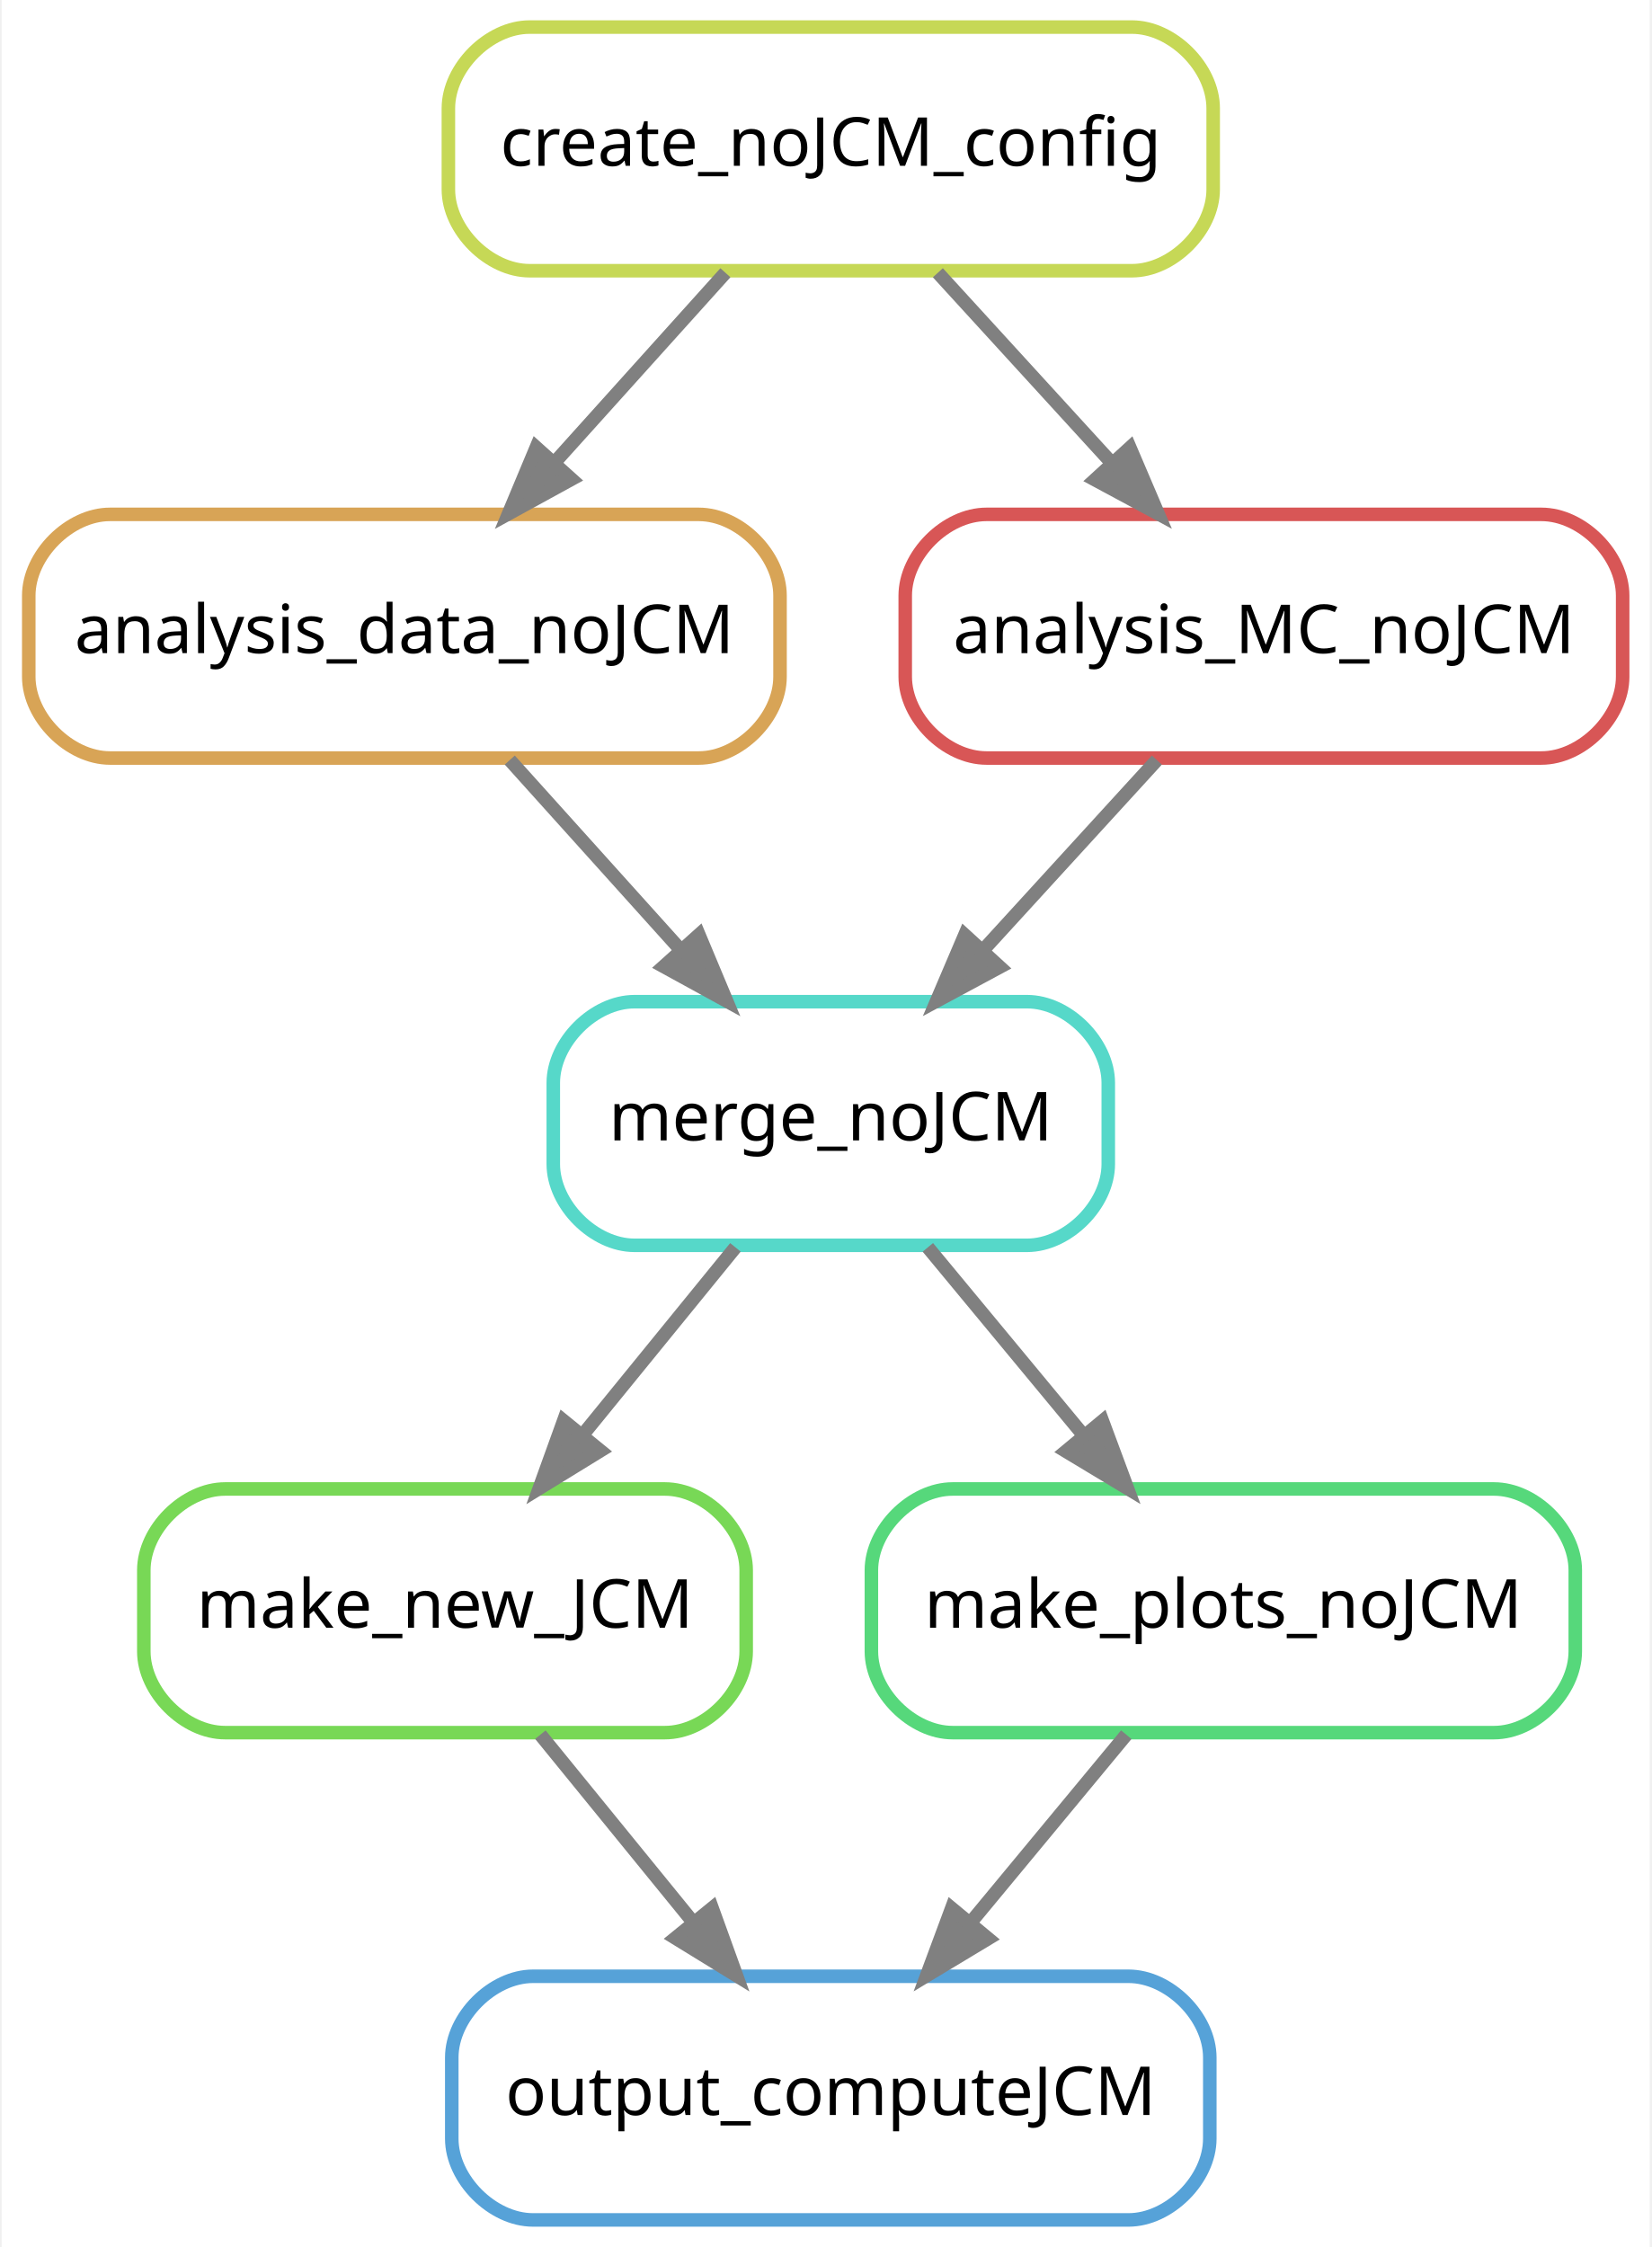
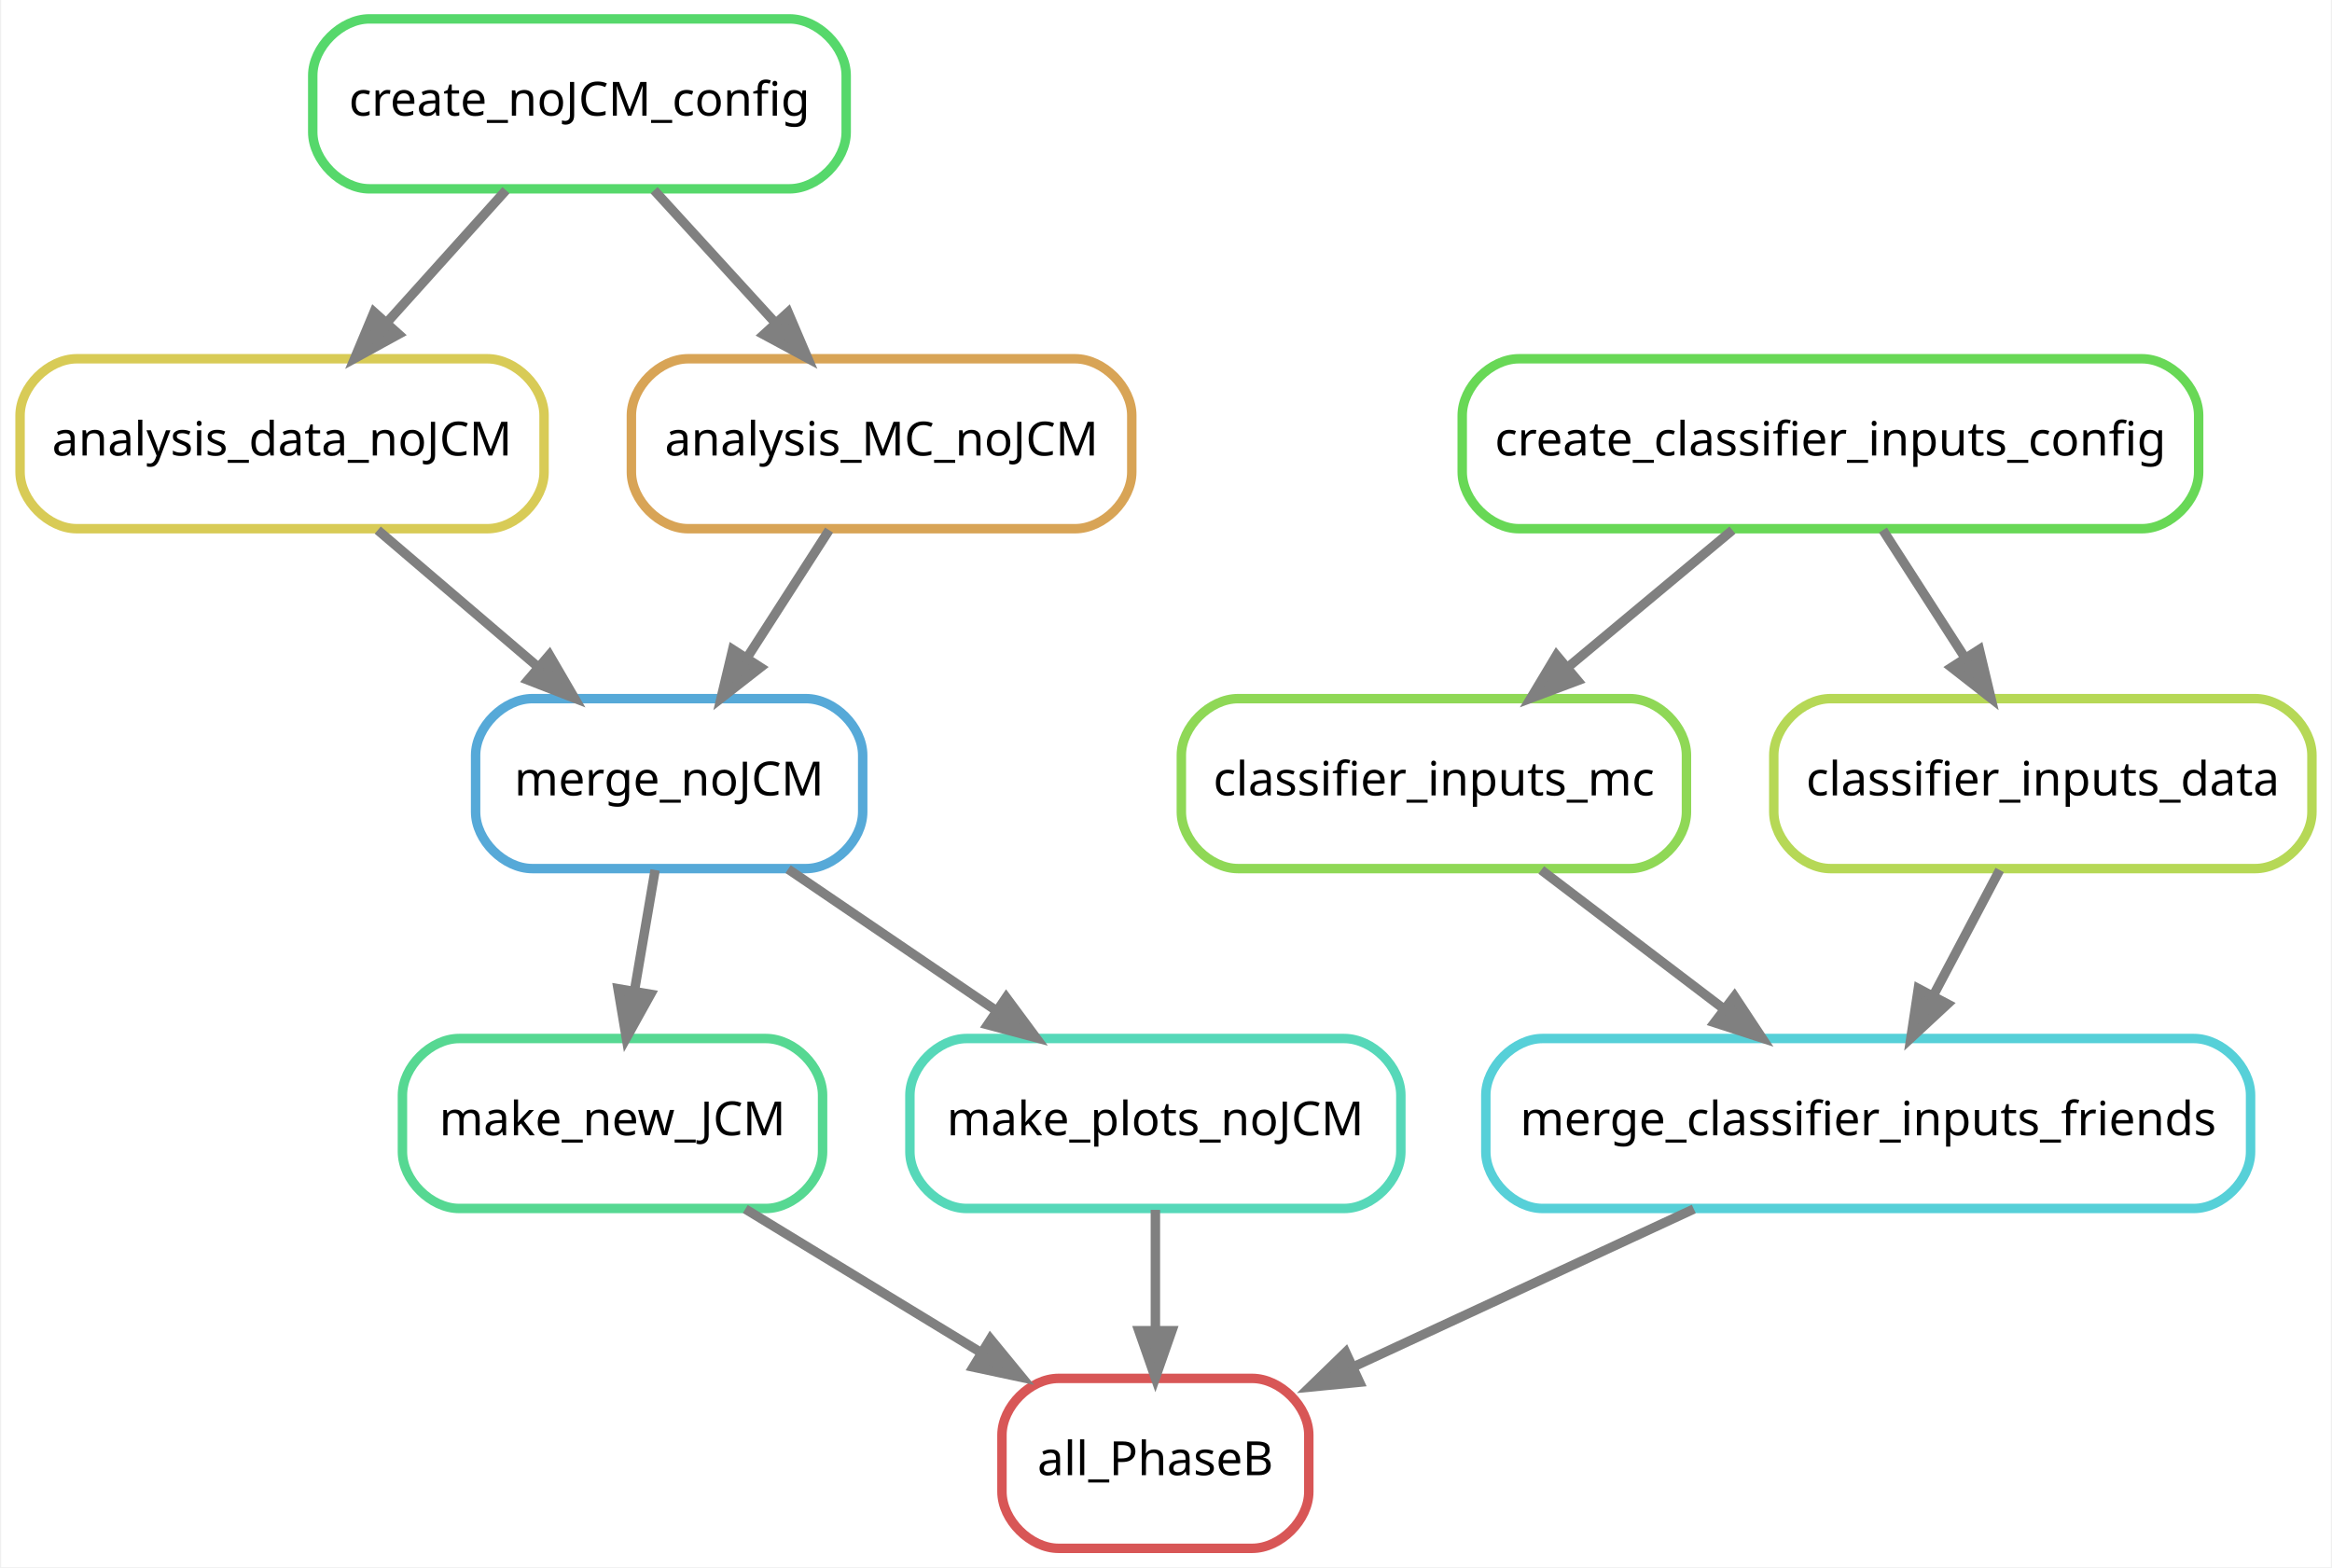
- <svg xmlns="http://www.w3.org/2000/svg" width="244pt" height="332pt" viewBox="0.00 0.00 243.50 332.00">
+ <svg xmlns="http://www.w3.org/2000/svg" width="494pt" height="332pt" viewBox="0.00 0.00 493.50 332.00">
  <g id="graph0" class="graph" transform="scale(1 1) rotate(0) translate(4 328)">
-     <polygon fill="white" stroke="transparent" points="-4,4 -4,-328 239.5,-328 239.5,4 -4,4" />
+     <polygon fill="white" stroke="transparent" points="-4,4 -4,-328 489.5,-328 489.5,4 -4,4" />
    <g id="node1" class="node">
-       <path fill="none" stroke="#56a2d8" stroke-width="2" d="M162.5,-36C162.5,-36 74.5,-36 74.5,-36 68.5,-36 62.5,-30 62.5,-24 62.5,-24 62.5,-12 62.5,-12 62.5,-6 68.5,0 74.5,0 74.5,0 162.5,0 162.5,0 168.5,0 174.5,-6 174.5,-12 174.5,-12 174.5,-24 174.5,-24 174.5,-30 168.5,-36 162.5,-36" />
-       <text text-anchor="middle" x="118.5" y="-15.5" font-family="sans" font-size="10.00">output_computeJCM</text>
+       <path fill="none" stroke="#d85656" stroke-width="2" d="M261,-36C261,-36 220,-36 220,-36 214,-36 208,-30 208,-24 208,-24 208,-12 208,-12 208,-6 214,0 220,0 220,0 261,0 261,0 267,0 273,-6 273,-12 273,-12 273,-24 273,-24 273,-30 267,-36 261,-36" />
+       <text text-anchor="middle" x="240.5" y="-15.5" font-family="sans" font-size="10.00">all_PhaseB</text>
    </g>
    <g id="node2" class="node">
-       <path fill="none" stroke="#78d856" stroke-width="2" d="M94,-108C94,-108 29,-108 29,-108 23,-108 17,-102 17,-96 17,-96 17,-84 17,-84 17,-78 23,-72 29,-72 29,-72 94,-72 94,-72 100,-72 106,-78 106,-84 106,-84 106,-96 106,-96 106,-102 100,-108 94,-108" />
-       <text text-anchor="middle" x="61.5" y="-87.5" font-family="sans" font-size="10.00">make_new_JCM</text>
+       <path fill="none" stroke="#56d892" stroke-width="2" d="M158,-108C158,-108 93,-108 93,-108 87,-108 81,-102 81,-96 81,-96 81,-84 81,-84 81,-78 87,-72 93,-72 93,-72 158,-72 158,-72 164,-72 170,-78 170,-84 170,-84 170,-96 170,-96 170,-102 164,-108 158,-108" />
+       <text text-anchor="middle" x="125.5" y="-87.5" font-family="sans" font-size="10.00">make_new_JCM</text>
    </g>
-     <g id="edge2" class="edge">
-       <path fill="none" stroke="grey" stroke-width="2" d="M75.59,-71.7C82.42,-63.3 90.76,-53.07 98.26,-43.86" />
-       <polygon fill="grey" stroke="grey" stroke-width="2" points="100.97,-46.07 104.57,-36.1 95.54,-41.65 100.97,-46.07" />
+     <g id="edge3" class="edge">
+       <path fill="none" stroke="grey" stroke-width="2" d="M153.63,-71.88C168.67,-62.72 187.37,-51.34 203.56,-41.48" />
+       <polygon fill="grey" stroke="grey" stroke-width="2" points="205.54,-44.38 212.26,-36.19 201.9,-38.4 205.54,-44.38" />
    </g>
    <g id="node3" class="node">
-       <path fill="none" stroke="#56d8c9" stroke-width="2" d="M147.5,-180C147.5,-180 89.5,-180 89.5,-180 83.5,-180 77.5,-174 77.5,-168 77.5,-168 77.5,-156 77.5,-156 77.5,-150 83.5,-144 89.5,-144 89.5,-144 147.5,-144 147.5,-144 153.5,-144 159.5,-150 159.5,-156 159.5,-156 159.5,-168 159.5,-168 159.5,-174 153.5,-180 147.5,-180" />
-       <text text-anchor="middle" x="118.5" y="-159.5" font-family="sans" font-size="10.00">merge_noJCM</text>
+       <path fill="none" stroke="#56a9d8" stroke-width="2" d="M166.5,-180C166.5,-180 108.5,-180 108.5,-180 102.5,-180 96.5,-174 96.5,-168 96.5,-168 96.5,-156 96.5,-156 96.5,-150 102.5,-144 108.5,-144 108.5,-144 166.5,-144 166.5,-144 172.5,-144 178.5,-150 178.5,-156 178.5,-156 178.5,-168 178.5,-168 178.5,-174 172.5,-180 166.5,-180" />
+       <text text-anchor="middle" x="137.5" y="-159.5" font-family="sans" font-size="10.00">merge_noJCM</text>
    </g>
-     <g id="edge3" class="edge">
-       <path fill="none" stroke="grey" stroke-width="2" d="M104.41,-143.7C97.58,-135.3 89.24,-125.07 81.74,-115.86" />
-       <polygon fill="grey" stroke="grey" stroke-width="2" points="84.46,-113.65 75.43,-108.1 79.03,-118.07 84.46,-113.65" />
+     <g id="edge4" class="edge">
+       <path fill="none" stroke="grey" stroke-width="2" d="M134.53,-143.7C133.21,-135.98 131.62,-126.71 130.15,-118.11" />
+       <polygon fill="grey" stroke="grey" stroke-width="2" points="133.57,-117.37 128.43,-108.1 126.67,-118.55 133.57,-117.37" />
    </g>
    <g id="node7" class="node">
-       <path fill="none" stroke="#56d87b" stroke-width="2" d="M216.5,-108C216.5,-108 136.5,-108 136.5,-108 130.5,-108 124.5,-102 124.5,-96 124.5,-96 124.5,-84 124.5,-84 124.5,-78 130.5,-72 136.5,-72 136.5,-72 216.5,-72 216.5,-72 222.5,-72 228.5,-78 228.5,-84 228.5,-84 228.5,-96 228.5,-96 228.5,-102 222.5,-108 216.5,-108" />
-       <text text-anchor="middle" x="176.5" y="-87.5" font-family="sans" font-size="10.00">make_plots_noJCM</text>
+       <path fill="none" stroke="#56d8b9" stroke-width="2" d="M280.5,-108C280.5,-108 200.5,-108 200.5,-108 194.5,-108 188.5,-102 188.5,-96 188.5,-96 188.5,-84 188.5,-84 188.5,-78 194.5,-72 200.5,-72 200.5,-72 280.5,-72 280.5,-72 286.5,-72 292.5,-78 292.5,-84 292.5,-84 292.5,-96 292.5,-96 292.5,-102 286.5,-108 280.5,-108" />
+       <text text-anchor="middle" x="240.5" y="-87.5" font-family="sans" font-size="10.00">make_plots_noJCM</text>
    </g>
-     <g id="edge8" class="edge">
-       <path fill="none" stroke="grey" stroke-width="2" d="M132.84,-143.7C139.79,-135.3 148.27,-125.07 155.9,-115.86" />
-       <polygon fill="grey" stroke="grey" stroke-width="2" points="158.64,-118.04 162.33,-108.1 153.25,-113.57 158.64,-118.04" />
+     <g id="edge9" class="edge">
+       <path fill="none" stroke="grey" stroke-width="2" d="M162.7,-143.88C175.91,-134.89 192.29,-123.76 206.61,-114.03" />
+       <polygon fill="grey" stroke="grey" stroke-width="2" points="208.9,-116.71 215.21,-108.19 204.97,-110.92 208.9,-116.71" />
    </g>
    <g id="node4" class="node">
-       <path fill="none" stroke="#d8a456" stroke-width="2" d="M99,-252C99,-252 12,-252 12,-252 6,-252 0,-246 0,-240 0,-240 0,-228 0,-228 0,-222 6,-216 12,-216 12,-216 99,-216 99,-216 105,-216 111,-222 111,-228 111,-228 111,-240 111,-240 111,-246 105,-252 99,-252" />
+       <path fill="none" stroke="#d8cb56" stroke-width="2" d="M99,-252C99,-252 12,-252 12,-252 6,-252 0,-246 0,-240 0,-240 0,-228 0,-228 0,-222 6,-216 12,-216 12,-216 99,-216 99,-216 105,-216 111,-222 111,-228 111,-228 111,-240 111,-240 111,-246 105,-252 99,-252" />
      <text text-anchor="middle" x="55.5" y="-231.5" font-family="sans" font-size="10.00">analysis_data_noJCM</text>
    </g>
-     <g id="edge4" class="edge">
-       <path fill="none" stroke="grey" stroke-width="2" d="M71.07,-215.7C78.7,-207.22 88.02,-196.86 96.38,-187.58" />
-       <polygon fill="grey" stroke="grey" stroke-width="2" points="99.02,-189.88 103.11,-180.1 93.81,-185.2 99.02,-189.88" />
+     <g id="edge5" class="edge">
+       <path fill="none" stroke="grey" stroke-width="2" d="M75.77,-215.7C86,-206.97 98.56,-196.24 109.68,-186.75" />
+       <polygon fill="grey" stroke="grey" stroke-width="2" points="112.13,-189.26 117.46,-180.1 107.59,-183.94 112.13,-189.26" />
    </g>
    <g id="node5" class="node">
-       <path fill="none" stroke="#c6d856" stroke-width="2" d="M163,-324C163,-324 74,-324 74,-324 68,-324 62,-318 62,-312 62,-312 62,-300 62,-300 62,-294 68,-288 74,-288 74,-288 163,-288 163,-288 169,-288 175,-294 175,-300 175,-300 175,-312 175,-312 175,-318 169,-324 163,-324" />
+       <path fill="none" stroke="#56d86b" stroke-width="2" d="M163,-324C163,-324 74,-324 74,-324 68,-324 62,-318 62,-312 62,-312 62,-300 62,-300 62,-294 68,-288 74,-288 74,-288 163,-288 163,-288 169,-288 175,-294 175,-300 175,-300 175,-312 175,-312 175,-318 169,-324 163,-324" />
      <text text-anchor="middle" x="118.5" y="-303.5" font-family="sans" font-size="10.00">create_noJCM_config</text>
    </g>
-     <g id="edge6" class="edge">
+     <g id="edge7" class="edge">
      <path fill="none" stroke="grey" stroke-width="2" d="M102.93,-287.7C95.3,-279.22 85.98,-268.86 77.62,-259.58" />
      <polygon fill="grey" stroke="grey" stroke-width="2" points="80.19,-257.2 70.89,-252.1 74.98,-261.88 80.19,-257.2" />
    </g>
    <g id="node6" class="node">
-       <path fill="none" stroke="#d85656" stroke-width="2" d="M223.5,-252C223.5,-252 141.5,-252 141.5,-252 135.5,-252 129.5,-246 129.5,-240 129.5,-240 129.5,-228 129.5,-228 129.5,-222 135.5,-216 141.5,-216 141.5,-216 223.5,-216 223.5,-216 229.5,-216 235.5,-222 235.5,-228 235.5,-228 235.5,-240 235.5,-240 235.5,-246 229.5,-252 223.5,-252" />
+       <path fill="none" stroke="#d8a456" stroke-width="2" d="M223.5,-252C223.5,-252 141.5,-252 141.5,-252 135.5,-252 129.5,-246 129.5,-240 129.5,-240 129.5,-228 129.5,-228 129.5,-222 135.5,-216 141.5,-216 141.5,-216 223.5,-216 223.5,-216 229.5,-216 235.5,-222 235.5,-228 235.5,-228 235.5,-240 235.5,-240 235.5,-246 229.5,-252 223.5,-252" />
      <text text-anchor="middle" x="182.5" y="-231.5" font-family="sans" font-size="10.00">analysis_MC_noJCM</text>
    </g>
-     <g id="edge7" class="edge">
+     <g id="edge8" class="edge">
      <path fill="none" stroke="grey" stroke-width="2" d="M134.32,-287.7C142.07,-279.22 151.54,-268.86 160.02,-259.58" />
      <polygon fill="grey" stroke="grey" stroke-width="2" points="162.7,-261.85 166.86,-252.1 157.53,-257.12 162.7,-261.85" />
    </g>
-     <g id="edge5" class="edge">
-       <path fill="none" stroke="grey" stroke-width="2" d="M166.68,-215.7C158.93,-207.22 149.46,-196.86 140.98,-187.58" />
-       <polygon fill="grey" stroke="grey" stroke-width="2" points="143.47,-185.12 134.14,-180.1 138.3,-189.85 143.47,-185.12" />
+     <g id="edge6" class="edge">
+       <path fill="none" stroke="grey" stroke-width="2" d="M171.38,-215.7C166.14,-207.56 159.8,-197.69 154.02,-188.7" />
+       <polygon fill="grey" stroke="grey" stroke-width="2" points="156.85,-186.62 148.5,-180.1 150.96,-190.41 156.85,-186.62" />
+     </g>
+     <g id="edge2" class="edge">
+       <path fill="none" stroke="grey" stroke-width="2" d="M240.5,-71.7C240.5,-63.98 240.5,-54.71 240.5,-46.11" />
+       <polygon fill="grey" stroke="grey" stroke-width="2" points="244,-46.1 240.5,-36.1 237,-46.1 244,-46.1" />
+     </g>
+     <g id="node8" class="node">
+       <path fill="none" stroke="#56d0d8" stroke-width="2" d="M460.5,-108C460.5,-108 322.5,-108 322.5,-108 316.5,-108 310.5,-102 310.5,-96 310.5,-96 310.5,-84 310.5,-84 310.5,-78 316.5,-72 322.5,-72 322.5,-72 460.5,-72 460.5,-72 466.5,-72 472.5,-78 472.5,-84 472.5,-84 472.5,-96 472.5,-96 472.5,-102 466.5,-108 460.5,-108" />
+       <text text-anchor="middle" x="391.5" y="-87.5" font-family="sans" font-size="10.00">merge_classifier_inputs_friends</text>
    </g>
    <g id="edge1" class="edge">
-       <path fill="none" stroke="grey" stroke-width="2" d="M162.16,-71.7C155.21,-63.3 146.73,-53.07 139.1,-43.86" />
-       <polygon fill="grey" stroke="grey" stroke-width="2" points="141.75,-41.57 132.67,-36.1 136.36,-46.04 141.75,-41.57" />
+       <path fill="none" stroke="grey" stroke-width="2" d="M354.56,-71.88C332.79,-61.78 305.17,-48.98 282.56,-38.5" />
+       <polygon fill="grey" stroke="grey" stroke-width="2" points="283.75,-35.19 273.21,-34.16 280.81,-41.54 283.75,-35.19" />
+     </g>
+     <g id="node9" class="node">
+       <path fill="none" stroke="#8fd856" stroke-width="2" d="M341,-180C341,-180 258,-180 258,-180 252,-180 246,-174 246,-168 246,-168 246,-156 246,-156 246,-150 252,-144 258,-144 258,-144 341,-144 341,-144 347,-144 353,-150 353,-156 353,-156 353,-168 353,-168 353,-174 347,-180 341,-180" />
+       <text text-anchor="middle" x="299.5" y="-159.5" font-family="sans" font-size="10.00">classifier_inputs_mc</text>
+     </g>
+     <g id="edge10" class="edge">
+       <path fill="none" stroke="grey" stroke-width="2" d="M322.24,-143.7C333.94,-134.8 348.36,-123.82 361.01,-114.2" />
+       <polygon fill="grey" stroke="grey" stroke-width="2" points="363.18,-116.94 369.02,-108.1 358.94,-111.37 363.18,-116.94" />
+     </g>
+     <g id="node10" class="node">
+       <path fill="none" stroke="#68d856" stroke-width="2" d="M449.5,-252C449.5,-252 317.5,-252 317.5,-252 311.5,-252 305.5,-246 305.5,-240 305.5,-240 305.5,-228 305.5,-228 305.5,-222 311.5,-216 317.5,-216 317.5,-216 449.5,-216 449.5,-216 455.5,-216 461.5,-222 461.5,-228 461.5,-228 461.5,-240 461.5,-240 461.5,-246 455.5,-252 449.5,-252" />
+       <text text-anchor="middle" x="383.5" y="-231.5" font-family="sans" font-size="10.00">create_classifier_inputs_config</text>
+     </g>
+     <g id="edge12" class="edge">
+       <path fill="none" stroke="grey" stroke-width="2" d="M362.74,-215.7C352.26,-206.97 339.39,-196.24 328,-186.75" />
+       <polygon fill="grey" stroke="grey" stroke-width="2" points="329.95,-183.82 320.03,-180.1 325.47,-189.19 329.95,-183.82" />
+     </g>
+     <g id="node11" class="node">
+       <path fill="none" stroke="#b6d856" stroke-width="2" d="M473.5,-180C473.5,-180 383.5,-180 383.5,-180 377.5,-180 371.5,-174 371.5,-168 371.5,-168 371.5,-156 371.5,-156 371.5,-150 377.5,-144 383.5,-144 383.5,-144 473.5,-144 473.5,-144 479.5,-144 485.5,-150 485.5,-156 485.5,-156 485.5,-168 485.5,-168 485.5,-174 479.5,-180 473.5,-180" />
+       <text text-anchor="middle" x="428.5" y="-159.5" font-family="sans" font-size="10.00">classifier_inputs_data</text>
+     </g>
+     <g id="edge13" class="edge">
+       <path fill="none" stroke="grey" stroke-width="2" d="M394.62,-215.7C399.86,-207.56 406.2,-197.69 411.98,-188.7" />
+       <polygon fill="grey" stroke="grey" stroke-width="2" points="415.04,-190.41 417.5,-180.1 409.15,-186.62 415.04,-190.41" />
+     </g>
+     <g id="edge11" class="edge">
+       <path fill="none" stroke="grey" stroke-width="2" d="M419.35,-143.7C415.1,-135.64 409.94,-125.89 405.23,-116.98" />
+       <polygon fill="grey" stroke="grey" stroke-width="2" points="408.31,-115.31 400.54,-108.1 402.12,-118.58 408.31,-115.31" />
    </g>
  </g>
</svg>
